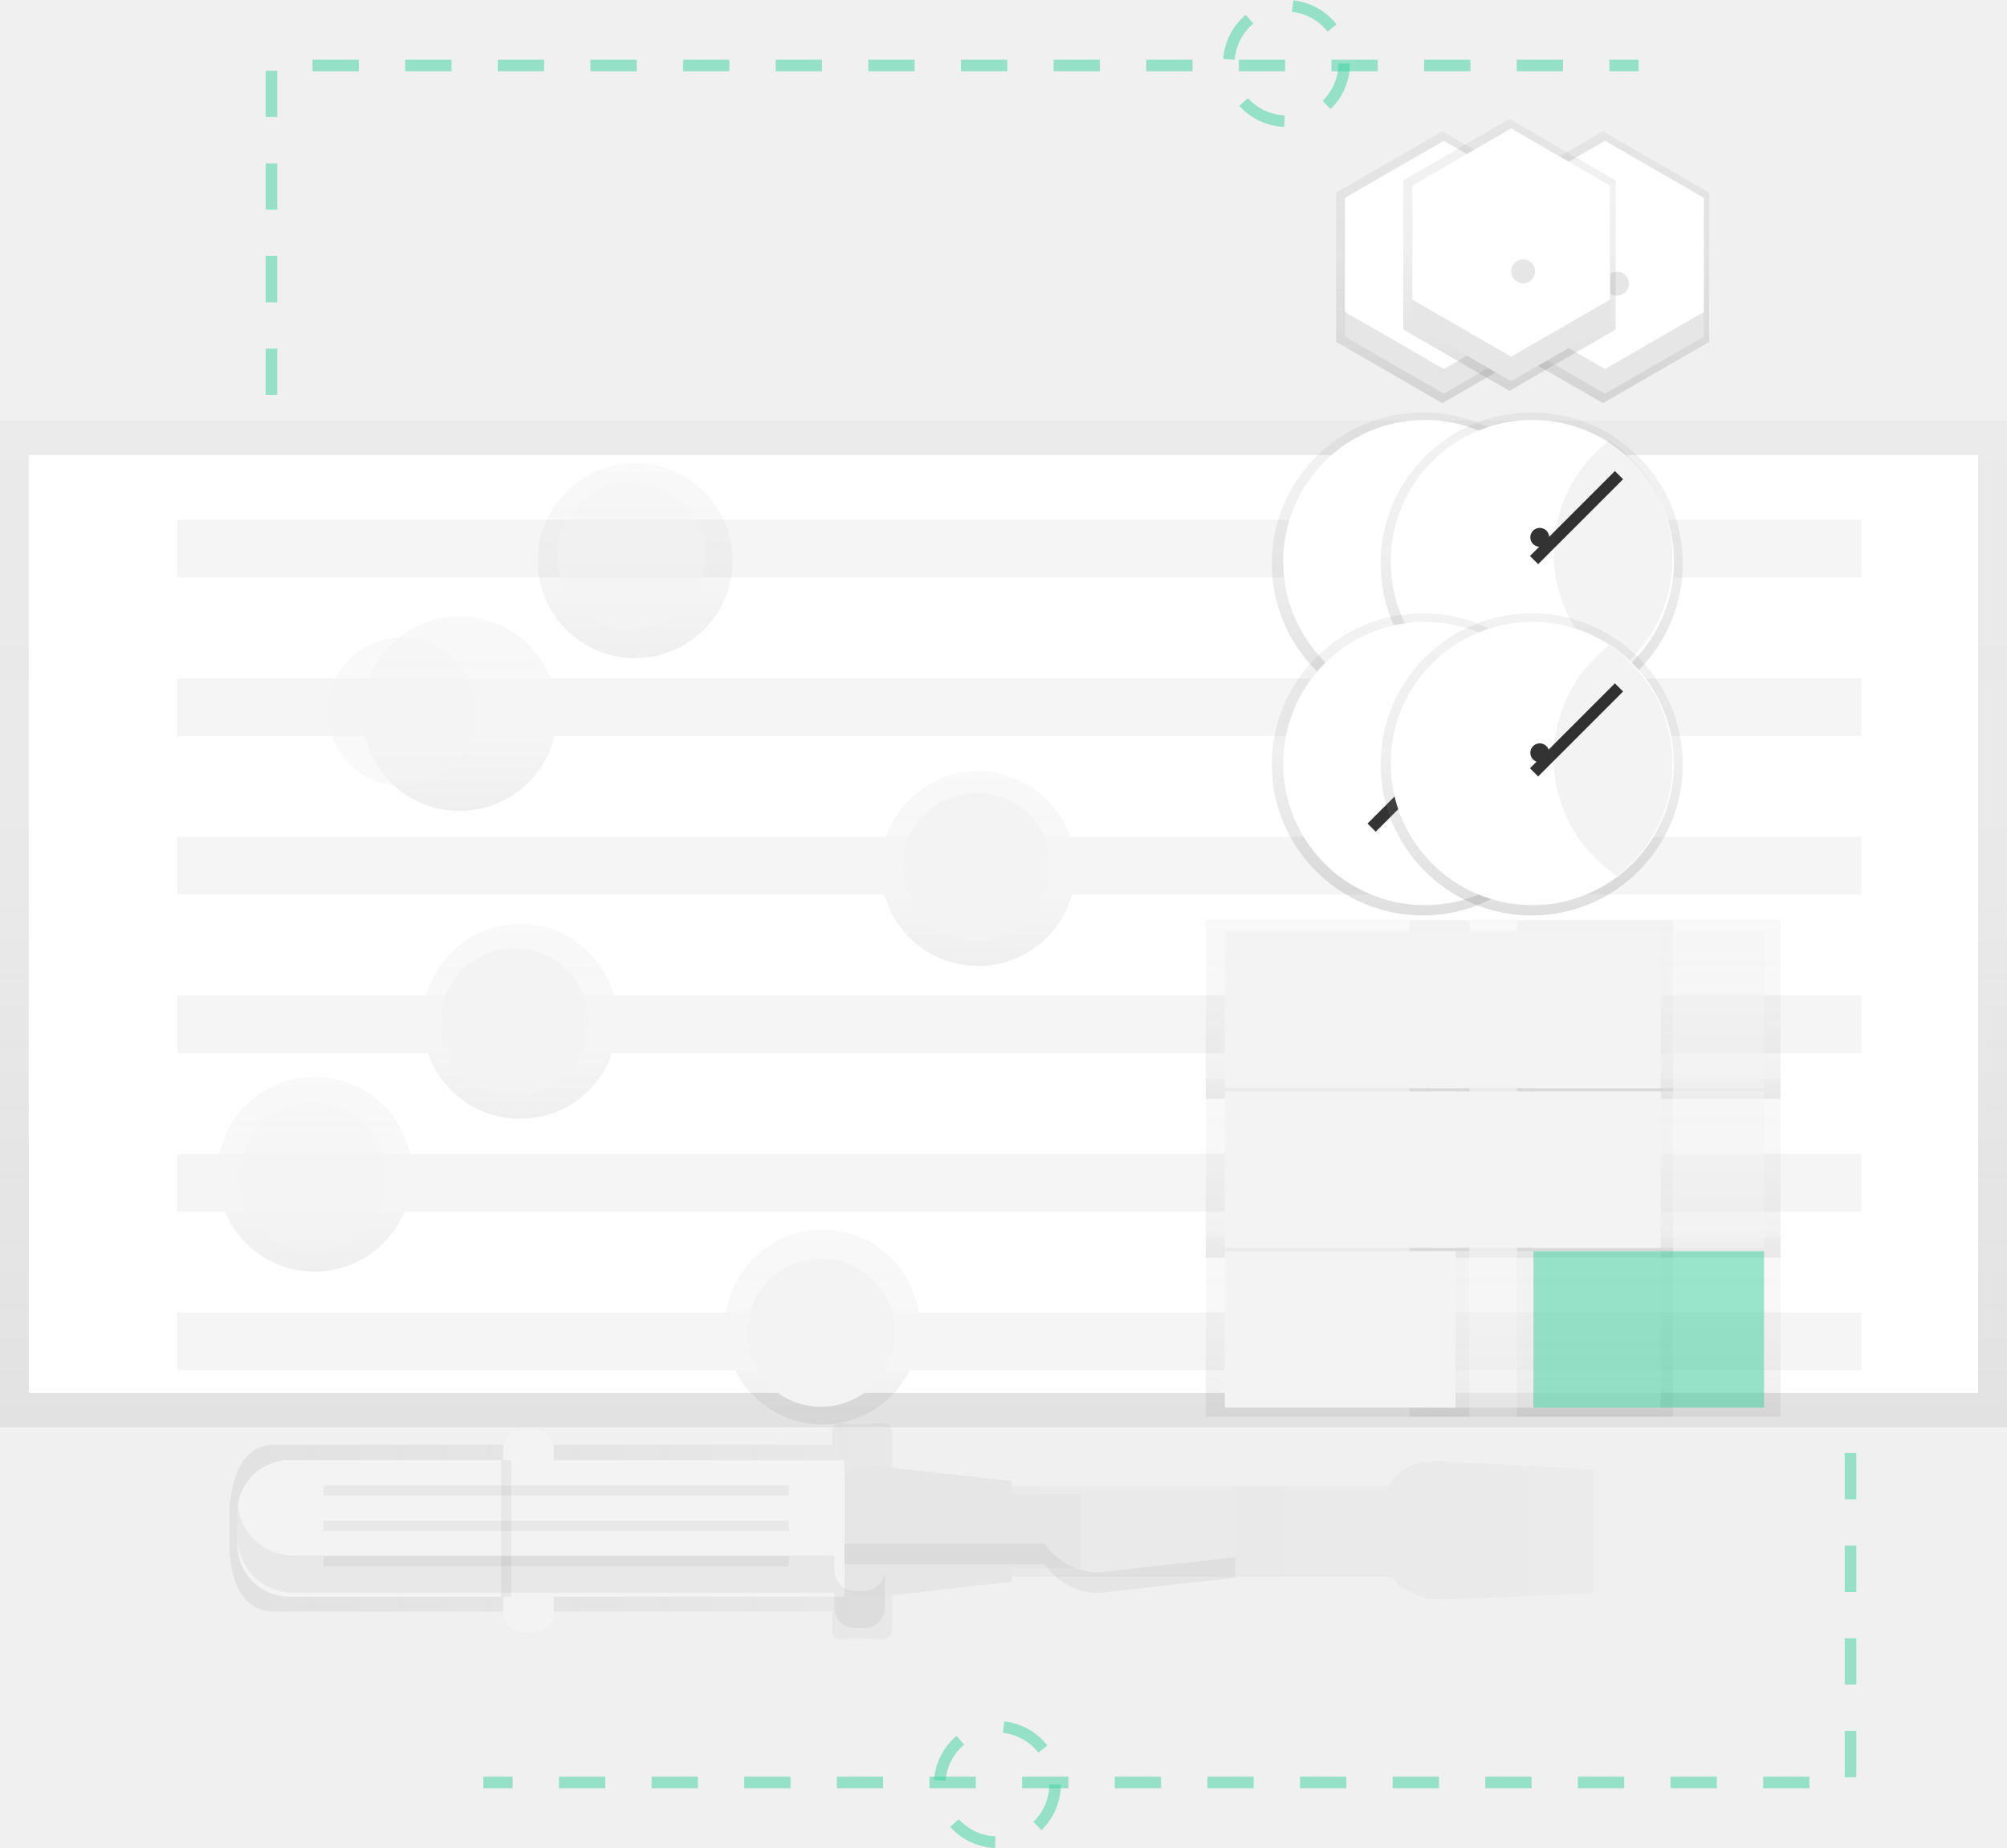
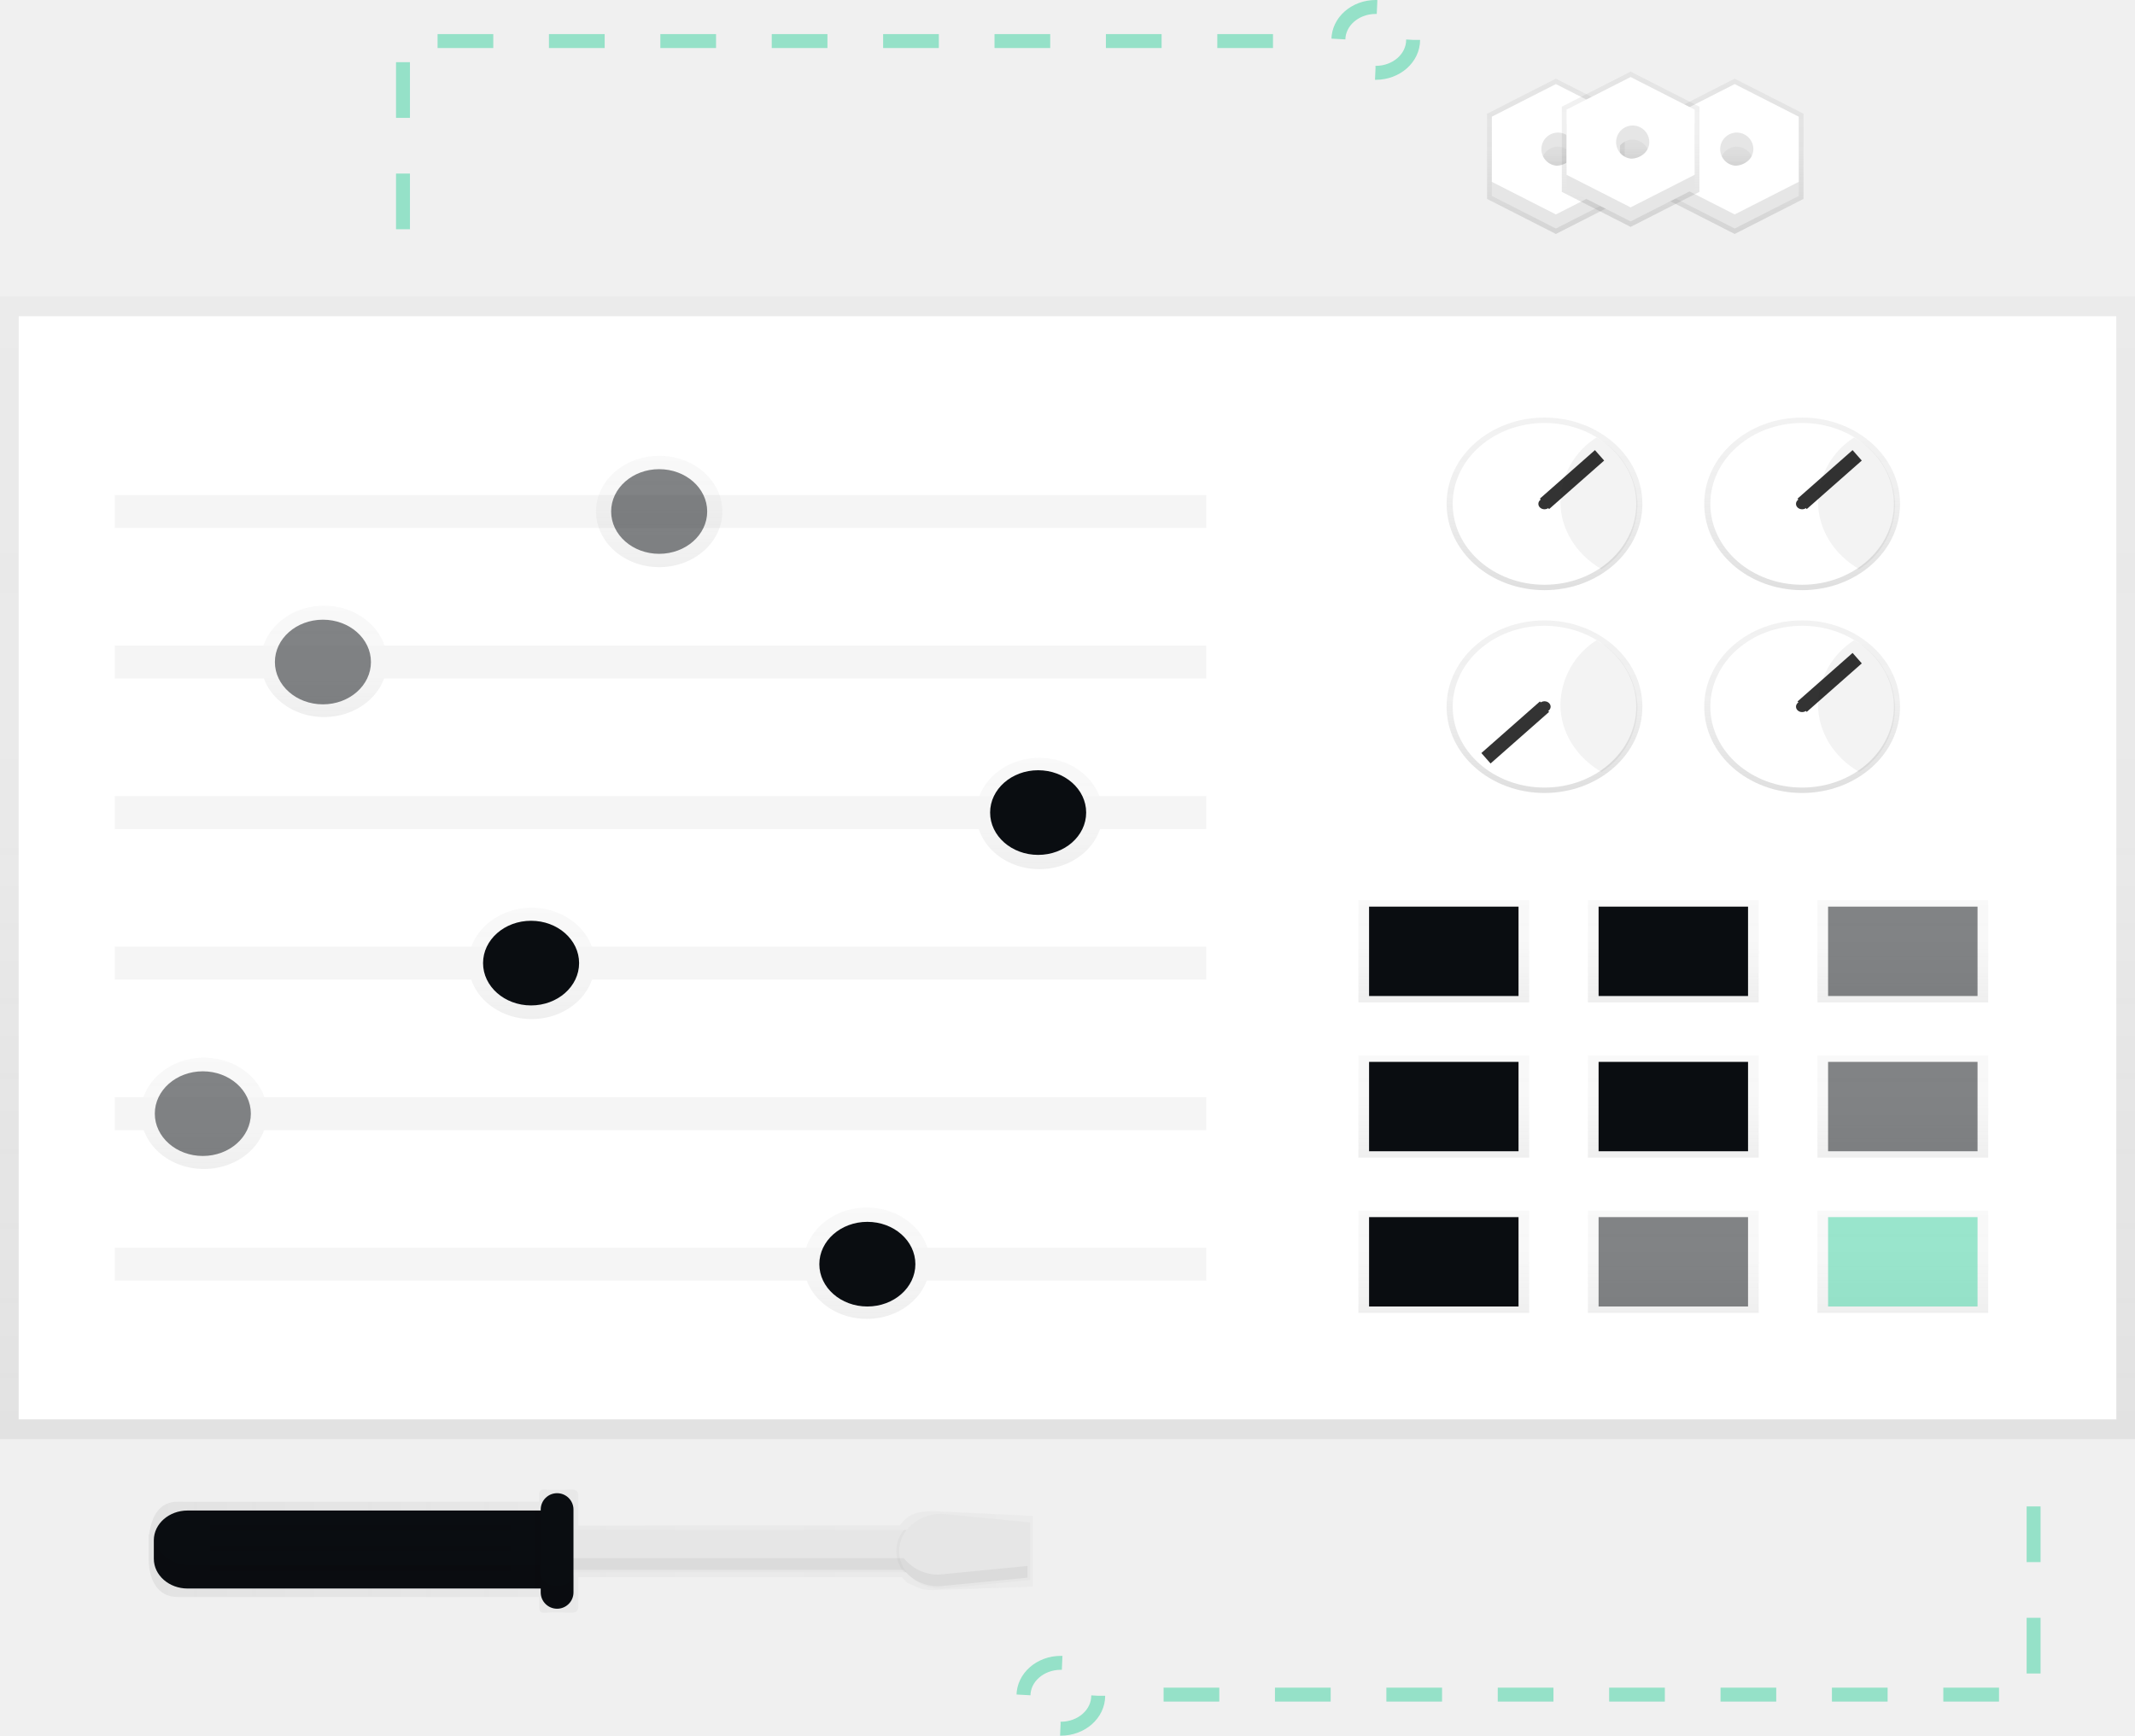
- <svg xmlns="http://www.w3.org/2000/svg" xmlns:xlink="http://www.w3.org/1999/xlink" width="520" height="478.801" viewBox="0 0 520 478.801">
+ <svg xmlns="http://www.w3.org/2000/svg" xmlns:xlink="http://www.w3.org/1999/xlink" id="undraw_control_panel1_20gm_1_" data-name="undraw_control_panel1_20gm (1)" width="460" height="374" viewBox="0 0 460 374">
  <defs>
    <linearGradient id="linear-gradient" x1="0.5" y1="1" x2="0.5" gradientUnits="objectBoundingBox">
      <stop offset="0" stop-color="gray" stop-opacity="0.251" />
      <stop offset="0.54" stop-color="gray" stop-opacity="0.122" />
      <stop offset="1" stop-color="gray" stop-opacity="0.102" />
    </linearGradient>
    <linearGradient id="linear-gradient-8" x1="0.5" x2="0.5" y2="0" xlink:href="#linear-gradient" />
    <linearGradient id="linear-gradient-17" x1="0" y1="0.5" x2="1" y2="0.5" xlink:href="#linear-gradient" />
    <linearGradient id="linear-gradient-19" x1="0.5" x2="0.5" y2="-0.001" xlink:href="#linear-gradient" />
    <linearGradient id="linear-gradient-20" x1="0.5" x2="0.5" y2="0" xlink:href="#linear-gradient" />
    <linearGradient id="linear-gradient-24" x1="0.5" x2="0.5" y2="0" xlink:href="#linear-gradient" />
  </defs>
-   <g id="undraw_control_panel1_20gm_1_" data-name="undraw_control_panel1_20gm (1)" transform="translate(0 1.5)">
-     <rect id="Rectangle_62" data-name="Rectangle 62" width="520" height="260.799" transform="translate(0 107.501)" opacity="0.5" fill="url(#linear-gradient)" />
-     <rect id="Rectangle_63" data-name="Rectangle 63" width="505.06" height="242.969" transform="translate(7.47 116.412)" fill="#fff" />
-     <rect id="Rectangle_64" data-name="Rectangle 64" width="436.38" height="14.94" transform="translate(45.88 133.188)" fill="#f5f5f5" />
-     <circle id="Ellipse_37" data-name="Ellipse 37" cx="25.24" cy="25.24" r="25.24" transform="translate(139.318 118.551)" opacity="0.5" fill="url(#linear-gradient)" />
-     <circle id="Ellipse_38" data-name="Ellipse 38" cx="25.24" cy="25.24" r="25.24" transform="translate(93.853 158.142)" opacity="0.5" fill="url(#linear-gradient)" />
-     <circle id="Ellipse_39" data-name="Ellipse 39" cx="25.24" cy="25.24" r="25.24" transform="translate(228.186 198.315)" opacity="0.5" fill="url(#linear-gradient)" />
-     <circle id="Ellipse_40" data-name="Ellipse 40" cx="25.24" cy="25.24" r="25.24" transform="translate(109.5 237.905)" opacity="0.5" fill="url(#linear-gradient)" />
-     <circle id="Ellipse_41" data-name="Ellipse 41" cx="25.24" cy="25.24" r="25.24" transform="translate(56.29 277.496)" opacity="0.5" fill="url(#linear-gradient)" />
-     <circle id="Ellipse_42" data-name="Ellipse 42" cx="25.24" cy="25.24" r="25.24" transform="translate(187.844 317.087)" opacity="0.5" fill="url(#linear-gradient)" />
-     <circle id="Ellipse_43" data-name="Ellipse 43" cx="19.2" cy="19.2" r="19.2" transform="translate(144.353 123.492)" fill="#f3f3f3" opacity="0.5" />
-     <rect id="Rectangle_65" data-name="Rectangle 65" width="436.38" height="14.94" transform="translate(45.88 174.265)" fill="#f5f5f5" />
-     <circle id="Ellipse_44" data-name="Ellipse 44" cx="19.2" cy="19.2" r="19.2" transform="translate(84.874 163.71)" fill="#f3f3f3" opacity="0.5" />
-     <rect id="Rectangle_66" data-name="Rectangle 66" width="436.38" height="14.94" transform="translate(45.88 215.348)" fill="#f5f5f5" />
-     <circle id="Ellipse_45" data-name="Ellipse 45" cx="19.2" cy="19.2" r="19.2" transform="translate(233.867 203.934)" fill="#f3f3f3" />
-     <rect id="Rectangle_67" data-name="Rectangle 67" width="436.38" height="14.94" transform="translate(45.88 256.426)" fill="#f5f5f5" />
-     <circle id="Ellipse_46" data-name="Ellipse 46" cx="19.2" cy="19.2" r="19.2" transform="translate(114.098 244.152)" fill="#f3f3f3" />
-     <rect id="Rectangle_68" data-name="Rectangle 68" width="436.38" height="14.94" transform="translate(45.88 297.509)" fill="#f5f5f5" />
-     <circle id="Ellipse_47" data-name="Ellipse 47" cx="19.2" cy="19.2" r="19.2" transform="translate(61.89 284.375)" fill="#f3f3f3" opacity="0.5" />
-     <rect id="Rectangle_69" data-name="Rectangle 69" width="436.38" height="14.94" transform="translate(45.88 338.586)" fill="#f5f5f5" />
-     <circle id="Ellipse_48" data-name="Ellipse 48" cx="19.2" cy="19.2" r="19.2" transform="translate(193.526 324.593)" fill="#f3f3f3" />
-     <rect id="Rectangle_70" data-name="Rectangle 70" width="68.28" height="46.34" transform="translate(312.396 236.874)" opacity="0.5" fill="url(#linear-gradient-8)" />
-     <rect id="Rectangle_71" data-name="Rectangle 71" width="68.28" height="46.34" transform="translate(365.181 236.874)" opacity="0.5" fill="url(#linear-gradient-8)" />
-     <rect id="Rectangle_72" data-name="Rectangle 72" width="68.28" height="46.34" transform="translate(393.04 236.874)" opacity="0.5" fill="url(#linear-gradient-8)" />
-     <rect id="Rectangle_73" data-name="Rectangle 73" width="68.28" height="46.34" transform="translate(312.396 278.04)" opacity="0.5" fill="url(#linear-gradient-8)" />
-     <rect id="Rectangle_74" data-name="Rectangle 74" width="68.28" height="46.34" transform="translate(365.181 278.04)" opacity="0.5" fill="url(#linear-gradient-8)" />
-     <rect id="Rectangle_75" data-name="Rectangle 75" width="68.28" height="46.34" transform="translate(393.04 278.04)" opacity="0.5" fill="url(#linear-gradient-8)" />
-     <rect id="Rectangle_76" data-name="Rectangle 76" width="68.28" height="46.34" transform="translate(312.396 319.199)" opacity="0.5" fill="url(#linear-gradient)" />
-     <rect id="Rectangle_77" data-name="Rectangle 77" width="68.28" height="46.34" transform="translate(365.181 319.199)" opacity="0.5" fill="url(#linear-gradient)" />
-     <rect id="Rectangle_78" data-name="Rectangle 78" width="68.28" height="46.34" transform="translate(393.04 319.199)" opacity="0.5" fill="url(#linear-gradient)" />
-     <rect id="Rectangle_79" data-name="Rectangle 79" width="59.75" height="40.54" transform="translate(317.351 239.891)" fill="#f3f3f3" />
-     <rect id="Rectangle_80" data-name="Rectangle 80" width="59.75" height="40.54" transform="translate(370.554 239.891)" fill="#f3f3f3" />
-     <rect id="Rectangle_81" data-name="Rectangle 81" width="59.75" height="40.54" transform="translate(397.3 239.891)" fill="#f3f3f3" opacity="0.5" />
-     <rect id="Rectangle_82" data-name="Rectangle 82" width="59.75" height="40.54" transform="translate(317.351 281.286)" fill="#f3f3f3" />
-     <rect id="Rectangle_83" data-name="Rectangle 83" width="59.75" height="40.54" transform="translate(370.554 281.286)" fill="#f3f3f3" />
-     <rect id="Rectangle_84" data-name="Rectangle 84" width="59.75" height="40.54" transform="translate(397.3 281.286)" fill="#f3f3f3" opacity="0.5" />
-     <rect id="Rectangle_85" data-name="Rectangle 85" width="59.75" height="40.54" transform="translate(317.351 322.681)" fill="#f3f3f3" />
-     <rect id="Rectangle_86" data-name="Rectangle 86" width="59.75" height="40.54" transform="translate(370.554 322.681)" fill="#f3f3f3" opacity="0.5" />
-     <rect id="Rectangle_87" data-name="Rectangle 87" width="59.75" height="40.54" transform="translate(397.3 322.681)" fill="#3ad29f" opacity="0.5" />
-     <path id="Path_93" data-name="Path 93" d="M546.65,741.81c-6,0-10.45,1-13.61,6.5H404.4V734.45c0-3.6-4.6-2.25-7.63-2.25h-2.51c-3,0-5.5-1.35-5.5,2.25v3.09H244.28c-7.48,0-10.45,6.56-11.47,15.09,0-.22-.06-.43-.08-.65-.05.61-.08,1.23-.08,1.85v9.33c0,9.72,3.44,17.59,11.64,17.59H388.77v4.69c0,3.6,2.46,2.25,5.5,2.25h2.51c3,0,7.63,1.35,7.63-2.25V771.76H533.84a20,20,0,0,0,1.94,2.44c5.54,2.81,5.62,3.43,10.69,3.43l39.66-1.6V744Z" transform="translate(-173.22 -364.699)" opacity="0.5" fill="url(#linear-gradient-17)" />
-     <rect id="Rectangle_88" data-name="Rectangle 88" width="198.45" height="19.2" transform="translate(81.696 385.641)" fill="#e6e6e6" />
-     <path id="Path_94" data-name="Path 94" d="M531.58,759.95h0a17,17,0,0,0,3,9.6h2.5v-19.2h-2.5A17,17,0,0,0,531.58,759.95Z" transform="translate(-314.168 -364.699)" opacity="0.03" />
-     <path id="Path_95" data-name="Path 95" d="M585.06,773l-35.38,4a17,17,0,0,1-17-17h0a17,17,0,0,1,17-17l35.38,3.93Z" transform="translate(-322.873 -364.699)" fill="#e6e6e6" />
-     <path id="Path_96" data-name="Path 96" d="M534.55,763.15h-196v5.33h196a17,17,0,0,0,14.07,7.43L584,772v-5.33l-35.38,3.93A17,17,0,0,1,534.55,763.15Z" transform="translate(-263.905 -364.699)" opacity="0.05" />
-     <path id="Path_97" data-name="Path 97" d="M75,683.53H218.79v35.38H75a13.5,13.5,0,0,1-13.5-13.5V697A13.5,13.5,0,0,1,75,683.53Z" transform="translate(0 -306.699)" fill="#f3f3f3" />
-     <rect id="Rectangle_89" data-name="Rectangle 89" width="13.1" height="52.41" rx="5" transform="translate(130.378 368.971)" fill="#f3f3f3" />
-     <rect id="Rectangle_90" data-name="Rectangle 90" width="2.62" height="35.38" transform="translate(129.842 376.831)" opacity="0.05" />
-     <rect id="Rectangle_91" data-name="Rectangle 91" width="120.55" height="2.62" transform="translate(83.82 383.381)" opacity="0.05" />
-     <rect id="Rectangle_92" data-name="Rectangle 92" width="120.55" height="2.62" transform="translate(83.82 392.551)" opacity="0.05" />
-     <rect id="Rectangle_93" data-name="Rectangle 93" width="120.55" height="2.62" transform="translate(83.82 401.731)" opacity="0.05" />
-     <path id="Path_98" data-name="Path 98" d="M397.16,775.41h-2.43a5.33,5.33,0,0,1-5.33-5.33v-3.84H249.17a14.4,14.4,0,0,1-14.32-12.889,14.564,14.564,0,0,0-.08,1.519v6.57a14.4,14.4,0,0,0,14.4,14.4H389.39v3.84a5.33,5.33,0,0,0,5.33,5.33h2.43a5.33,5.33,0,0,0,5.33-5.33v-9.6a5.33,5.33,0,0,1-5.32,5.33Z" transform="translate(-173.22 -364.699)" opacity="0.05" />
-     <path id="Path_99" data-name="Path 99" d="M693.51,34.04,666,49.93V88.58l27.51,15.88,27.51-15.88V49.93Z" transform="translate(-278.192 -1.5)" fill="url(#linear-gradient)" />
-     <path id="Path_100" data-name="Path 100" d="M866.73,131.87a8.079,8.079,0,0,1-7.3-4.618,8.08,8.08,0,0,1,14.6,0,8.08,8.08,0,0,1-7.3,4.619Z" transform="translate(-461.992 -59.5)" opacity="0.5" fill="url(#linear-gradient-19)" />
-     <path id="Path_101" data-name="Path 101" d="M866.73,100.88l-25.61,14.78v29.57L866.73,160l25.61-14.78V115.67Zm0,37a3.1,3.1,0,1,1,0,.04Z" transform="translate(-450.884 -59.5)" fill="#e6e6e6" />
-     <path id="Path_102" data-name="Path 102" d="M866.73,94.48l-25.61,14.78v29.57l25.61,14.78,25.61-14.78V109.27Zm0,37a3.1,3.1,0,1,1,0,.04Z" transform="translate(-450.884 -59.5)" fill="#fff" />
-     <path id="Path_103" data-name="Path 103" d="M622.03,34.04,594.51,49.93V88.58l27.52,15.88,27.51-15.88V49.93Z" transform="translate(-248.333 -1.5)" fill="url(#linear-gradient-20)" />
-     <path id="Path_104" data-name="Path 104" d="M795.25,131.87a8.079,8.079,0,0,1-7.3-4.618,8.08,8.08,0,0,1,14.6,0,8.08,8.08,0,0,1-7.3,4.619Z" transform="translate(-417.625 -59.5)" opacity="0.5" fill="url(#linear-gradient-19)" />
-     <path id="Path_105" data-name="Path 105" d="M795.25,100.88l-25.61,14.78v29.57L795.25,160l25.61-14.78V115.67Zm0,37a3.1,3.1,0,1,1,0,.04Z" transform="translate(-421.168 -59.5)" fill="#e6e6e6" />
-     <path id="Path_106" data-name="Path 106" d="M795.25,94.48l-25.61,14.78v29.57l25.61,14.78,25.61-14.78V109.27Zm0,37a3.1,3.1,0,1,1,0,.04Z" transform="translate(-421.168 -59.5)" fill="#fff" />
-     <path id="Path_107" data-name="Path 107" d="M651.9,30.84,624.39,46.73V85.37l27.51,15.89,27.51-15.89V46.73Z" transform="translate(-260.811 -1.5)" fill="url(#linear-gradient)" />
-     <path id="Path_108" data-name="Path 108" d="M825.12,128.67a8.079,8.079,0,0,1-7.3-4.618,8.08,8.08,0,0,1,14.6,0A8.08,8.08,0,0,1,825.12,128.67Z" transform="translate(-429.5 -59.5)" opacity="0.5" fill="url(#linear-gradient-19)" />
-     <path id="Path_109" data-name="Path 109" d="M825.12,97.68l-25.61,14.78V142l25.61,14.78L850.73,142V112.47Zm0,37a3.1,3.1,0,1,1,0,.04Z" transform="translate(-433.585 -59.5)" fill="#e6e6e6" />
-     <path id="Path_110" data-name="Path 110" d="M825.12,91.28l-25.61,14.78v29.57l25.61,14.78,25.61-14.78V106.07Zm0,37a3.1,3.1,0,1,1,0,.04Z" transform="translate(-433.585 -59.5)" fill="#fff" />
-     <path id="Path_111" data-name="Path 111" d="M161.11,102.33V16.97H515.33" transform="translate(-90.773 -1.5)" fill="none" stroke="#3ad29f" stroke-miterlimit="10" stroke-width="3" stroke-dasharray="12" opacity="0.5" />
-     <circle id="Ellipse_49" data-name="Ellipse 49" cx="14.94" cy="14.94" r="14.94" transform="translate(318.39)" fill="none" stroke="#3ad29f" stroke-miterlimit="10" stroke-width="3" stroke-dasharray="12" opacity="0.5" />
-     <path id="Path_112" data-name="Path 112" d="M813.01,681.67v85.36H458.78" transform="translate(-333.55 -306.699)" fill="none" stroke="#3ad29f" stroke-miterlimit="10" stroke-width="3" stroke-dasharray="12" opacity="0.5" />
-     <circle id="Ellipse_50" data-name="Ellipse 50" cx="14.94" cy="14.94" r="14.94" transform="translate(243.474 445.921)" fill="none" stroke="#3ad29f" stroke-miterlimit="10" stroke-width="3" stroke-dasharray="12" opacity="0.5" />
-     <circle id="Ellipse_51" data-name="Ellipse 51" cx="39.14" cy="39.14" r="39.14" transform="translate(329.511 105.365)" fill="url(#linear-gradient-24)" />
-     <circle id="Ellipse_52" data-name="Ellipse 52" cx="36.69" cy="36.69" r="36.69" transform="translate(332.476 107.319)" fill="#fff" />
-     <circle id="Ellipse_53" data-name="Ellipse 53" cx="2.45" cy="2.45" r="2.45" transform="translate(373.295 135.276)" fill="#333" />
-     <line id="Line_5" data-name="Line 5" y1="22.01" x2="22.01" transform="translate(369.788 121.604)" fill="none" stroke="#333" stroke-miterlimit="10" stroke-width="3" />
-     <path id="Path_113" data-name="Path 113" d="M797.05,283.92a36.65,36.65,0,0,0,16.44,30.59,36.68,36.68,0,0,0-2.05-59.71A36.62,36.62,0,0,0,797.05,283.92Z" transform="translate(-426.133 -142.137)" opacity="0.05" />
-     <circle id="Ellipse_54" data-name="Ellipse 54" cx="39.14" cy="39.14" r="39.14" transform="translate(357.711 105.365)" fill="url(#linear-gradient-24)" />
-     <circle id="Ellipse_55" data-name="Ellipse 55" cx="36.69" cy="36.69" r="36.69" transform="translate(360.32 107.319)" fill="#fff" />
-     <circle id="Ellipse_56" data-name="Ellipse 56" cx="2.45" cy="2.45" r="2.45" transform="translate(396.493 135.276)" fill="#333" />
-     <line id="Line_6" data-name="Line 6" y1="22.01" x2="22.01" transform="translate(397.461 121.604)" fill="none" stroke="#333" stroke-miterlimit="10" stroke-width="3" />
-     <path id="Path_114" data-name="Path 114" d="M900.05,283.92a36.65,36.65,0,0,0,16.44,30.59,36.68,36.68,0,0,0-2.05-59.71,36.62,36.62,0,0,0-14.39,29.12Z" transform="translate(-497.521 -142.137)" opacity="0.05" />
-     <circle id="Ellipse_57" data-name="Ellipse 57" cx="39.14" cy="39.14" r="39.14" transform="translate(329.511 157.409)" fill="url(#linear-gradient-24)" />
-     <circle id="Ellipse_58" data-name="Ellipse 58" cx="36.69" cy="36.69" r="36.69" transform="translate(332.476 159.639)" fill="#fff" />
-     <circle id="Ellipse_59" data-name="Ellipse 59" cx="2.45" cy="2.45" r="2.45" transform="translate(373.295 191.097)" fill="#333" />
-     <line id="Line_7" data-name="Line 7" x1="23.4" y2="23.4" transform="translate(355.376 189.536)" fill="none" stroke="#333" stroke-miterlimit="10" stroke-width="3" />
-     <path id="Path_115" data-name="Path 115" d="M797.05,375.92a36.65,36.65,0,0,0,16.44,30.59,36.68,36.68,0,0,0-2.05-59.71A36.62,36.62,0,0,0,797.05,375.92Z" transform="translate(-426.133 -181.065)" opacity="0.05" />
-     <circle id="Ellipse_60" data-name="Ellipse 60" cx="39.14" cy="39.14" r="39.14" transform="translate(357.711 157.409)" fill="url(#linear-gradient-24)" />
-     <circle id="Ellipse_61" data-name="Ellipse 61" cx="36.69" cy="36.69" r="36.69" transform="translate(360.32 159.639)" fill="#fff" />
-     <circle id="Ellipse_62" data-name="Ellipse 62" cx="2.45" cy="2.45" r="2.45" transform="translate(396.493 191.097)" fill="#333" />
-     <line id="Line_8" data-name="Line 8" y1="22.01" x2="22.01" transform="translate(397.461 176.61)" fill="none" stroke="#333" stroke-miterlimit="10" stroke-width="3" />
-     <path id="Path_116" data-name="Path 116" d="M900.05,375.92a36.65,36.65,0,0,0,16.44,30.59,36.68,36.68,0,0,0-2.05-59.71,36.62,36.62,0,0,0-14.39,29.12Z" transform="translate(-497.521 -181.065)" opacity="0.05" />
-   </g>
+   <rect id="Rectangle_223" data-name="Rectangle 223" width="460" height="246.171" transform="translate(0 63.914)" opacity="0.5" fill="url(#linear-gradient)" />
+   <rect id="Rectangle_224" data-name="Rectangle 224" width="451.948" height="237.701" transform="translate(4.026 68.147)" fill="#fff" />
+   <rect id="Rectangle_225" data-name="Rectangle 225" width="235.176" height="7.097" transform="translate(24.726 106.667)" fill="#f5f5f5" />
+   <ellipse id="Ellipse_158" data-name="Ellipse 158" cx="13.602" cy="11.99" rx="13.602" ry="11.99" transform="translate(128.421 98.226)" opacity="0.5" fill="url(#linear-gradient)" />
+   <ellipse id="Ellipse_159" data-name="Ellipse 159" cx="13.602" cy="11.99" rx="13.602" ry="11.99" transform="translate(56.205 130.528)" opacity="0.5" fill="url(#linear-gradient)" />
+   <ellipse id="Ellipse_160" data-name="Ellipse 160" cx="13.602" cy="11.99" rx="13.602" ry="11.99" transform="translate(210.337 163.305)" opacity="0.5" fill="url(#linear-gradient)" />
+   <ellipse id="Ellipse_161" data-name="Ellipse 161" cx="13.602" cy="11.99" rx="13.602" ry="11.99" transform="translate(100.935 195.608)" opacity="0.5" fill="url(#linear-gradient)" />
+   <ellipse id="Ellipse_162" data-name="Ellipse 162" cx="13.602" cy="11.99" rx="13.602" ry="11.99" transform="translate(30.336 227.91)" opacity="0.5" fill="url(#linear-gradient)" />
+   <ellipse id="Ellipse_163" data-name="Ellipse 163" cx="13.602" cy="11.99" rx="13.602" ry="11.99" transform="translate(173.151 260.212)" opacity="0.5" fill="url(#linear-gradient)" />
+   <ellipse id="Ellipse_164" data-name="Ellipse 164" cx="10.347" cy="9.121" rx="10.347" ry="9.121" transform="translate(131.676 101.095)" fill="#0a0d11" opacity="0.5" />
+   <rect id="Rectangle_226" data-name="Rectangle 226" width="235.176" height="7.097" transform="translate(24.726 139.103)" fill="#f5f5f5" />
+   <ellipse id="Ellipse_165" data-name="Ellipse 165" cx="10.347" cy="9.121" rx="10.347" ry="9.121" transform="translate(59.228 133.53)" fill="#0a0d11" opacity="0.5" />
+   <rect id="Rectangle_227" data-name="Rectangle 227" width="235.176" height="7.097" transform="translate(24.726 171.542)" fill="#f5f5f5" />
+   <ellipse id="Ellipse_166" data-name="Ellipse 166" cx="10.347" cy="9.121" rx="10.347" ry="9.121" transform="translate(213.328 165.97)" fill="#0a0d11" />
+   <rect id="Rectangle_228" data-name="Rectangle 228" width="235.176" height="7.097" transform="translate(24.726 203.978)" fill="#f5f5f5" />
+   <ellipse id="Ellipse_167" data-name="Ellipse 167" cx="10.347" cy="9.121" rx="10.347" ry="9.121" transform="translate(104.077 198.406)" fill="#0a0d11" />
+   <rect id="Rectangle_229" data-name="Rectangle 229" width="235.176" height="7.097" transform="translate(24.726 236.418)" fill="#f5f5f5" />
+   <ellipse id="Ellipse_168" data-name="Ellipse 168" cx="10.347" cy="9.121" rx="10.347" ry="9.121" transform="translate(33.354 230.845)" fill="#0a0d11" opacity="0.5" />
+   <rect id="Rectangle_230" data-name="Rectangle 230" width="235.176" height="7.097" transform="translate(24.726 268.853)" fill="#f5f5f5" />
+   <ellipse id="Ellipse_169" data-name="Ellipse 169" cx="10.347" cy="9.121" rx="10.347" ry="9.121" transform="translate(176.53 263.281)" fill="#0a0d11" />
+   <rect id="Rectangle_231" data-name="Rectangle 231" width="36.798" height="22.013" transform="translate(292.674 193.988)" opacity="0.5" fill="url(#linear-gradient-8)" />
+   <rect id="Rectangle_232" data-name="Rectangle 232" width="36.798" height="22.013" transform="translate(342.126 193.988)" opacity="0.5" fill="url(#linear-gradient-8)" />
+   <rect id="Rectangle_233" data-name="Rectangle 233" width="36.798" height="22.013" transform="translate(391.578 193.988)" opacity="0.5" fill="url(#linear-gradient-8)" />
+   <rect id="Rectangle_234" data-name="Rectangle 234" width="36.798" height="22.013" transform="translate(292.674 227.439)" opacity="0.5" fill="url(#linear-gradient-8)" />
+   <rect id="Rectangle_235" data-name="Rectangle 235" width="36.798" height="22.013" transform="translate(342.126 227.439)" opacity="0.5" fill="url(#linear-gradient-8)" />
+   <rect id="Rectangle_236" data-name="Rectangle 236" width="36.798" height="22.013" transform="translate(391.578 227.439)" opacity="0.5" fill="url(#linear-gradient-8)" />
+   <rect id="Rectangle_237" data-name="Rectangle 237" width="36.798" height="22.013" transform="translate(292.674 260.886)" opacity="0.5" fill="url(#linear-gradient)" />
+   <rect id="Rectangle_238" data-name="Rectangle 238" width="36.798" height="22.013" transform="translate(342.126 260.886)" opacity="0.5" fill="url(#linear-gradient)" />
+   <rect id="Rectangle_239" data-name="Rectangle 239" width="36.798" height="22.013" transform="translate(391.578 260.886)" opacity="0.5" fill="url(#linear-gradient)" />
+   <rect id="Rectangle_240" data-name="Rectangle 240" width="32.201" height="19.258" transform="translate(294.976 195.361)" fill="#0a0d11" />
+   <rect id="Rectangle_241" data-name="Rectangle 241" width="32.201" height="19.258" transform="translate(344.427 195.361)" fill="#0a0d11" />
+   <rect id="Rectangle_242" data-name="Rectangle 242" width="32.201" height="19.258" transform="translate(393.874 195.361)" fill="#0a0d11" opacity="0.5" />
+   <rect id="Rectangle_243" data-name="Rectangle 243" width="32.201" height="19.258" transform="translate(294.976 228.812)" fill="#0a0d11" />
+   <rect id="Rectangle_244" data-name="Rectangle 244" width="32.201" height="19.258" transform="translate(344.427 228.812)" fill="#0a0d11" />
+   <rect id="Rectangle_245" data-name="Rectangle 245" width="32.201" height="19.258" transform="translate(393.874 228.812)" fill="#0a0d11" opacity="0.5" />
+   <rect id="Rectangle_246" data-name="Rectangle 246" width="32.201" height="19.258" transform="translate(294.976 262.264)" fill="#0a0d11" />
+   <rect id="Rectangle_247" data-name="Rectangle 247" width="32.201" height="19.258" transform="translate(344.427 262.264)" fill="#0a0d11" opacity="0.5" />
+   <rect id="Rectangle_248" data-name="Rectangle 248" width="32.201" height="19.258" transform="translate(393.874 262.264)" fill="#3ad29f" opacity="0.5" />
+   <path id="Path_334" data-name="Path 334" d="M401.873,736.635c-3.234,0-5.632.475-7.335,3.088H325.21v-6.584c0-1.71-2.479-1.069-4.112-1.069h-1.353c-1.617,0-2.964-.641-2.964,1.069v1.468H238.918c-4.031,0-5.632,3.116-6.181,7.168a3.046,3.046,0,0,0-.043-.309c-.027.29-.043.584-.043.879v4.432c0,4.617,1.854,8.356,6.273,8.356h77.864v2.228c0,1.71,1.326,1.069,2.964,1.069H321.1c1.617,0,4.112.641,4.112-1.069v-6.5h69.753a9.8,9.8,0,0,0,1.046,1.159c2.986,1.335,3.029,1.629,5.761,1.629l21.374-.76V737.675Z" transform="translate(-200.622 -411.016)" opacity="0.5" fill="url(#linear-gradient-17)" />
+   <rect id="Rectangle_249" data-name="Rectangle 249" width="106.95" height="9.121" transform="translate(89.699 329.671)" fill="#e6e6e6" />
+   <path id="Path_335" data-name="Path 335" d="M531.58,754.91h0a7.428,7.428,0,0,0,1.617,4.56h1.347V750.35H533.2A7.428,7.428,0,0,0,531.58,754.91Z" transform="translate(-338.451 -420.674)" opacity="0.03" />
+   <path id="Path_336" data-name="Path 336" d="M560.909,757.251l-19.067,1.9c-5.06,0-9.162-3.616-9.162-8.076h0c0-4.46,4.1-8.076,9.162-8.076l19.067,1.867Z" transform="translate(-338.958 -416.816)" fill="#e6e6e6" />
+   <path id="Path_337" data-name="Path 337" d="M444.179,763.15H338.55v2.532H444.179a9.561,9.561,0,0,0,7.583,3.529l19.067-1.857v-2.532l-19.067,1.867A9.558,9.558,0,0,1,444.179,763.15Z" transform="translate(-249.449 -427.394)" opacity="0.05" />
+   <path id="Path_338" data-name="Path 338" d="M68.775,683.53h77.492v16.807H68.775c-4.018,0-7.276-2.871-7.276-6.413v-3.995C61.509,686.393,64.764,683.53,68.775,683.53Z" transform="translate(-28.356 -358.044)" fill="#0a0d11" />
+   <rect id="Rectangle_250" data-name="Rectangle 250" width="7.06" height="24.896" rx="3.53" transform="translate(116.5 321.752)" fill="#0a0d11" />
+   <rect id="Rectangle_251" data-name="Rectangle 251" width="1.412" height="16.807" transform="translate(115.088 325.486)" opacity="0.05" />
+   <rect id="Rectangle_252" data-name="Rectangle 252" width="64.967" height="1.245" transform="translate(45.173 328.598)" opacity="0.05" />
+   <rect id="Rectangle_253" data-name="Rectangle 253" width="64.967" height="1.245" transform="translate(45.173 332.954)" opacity="0.05" />
+   <rect id="Rectangle_254" data-name="Rectangle 254" width="64.967" height="1.245" transform="translate(45.173 337.314)" opacity="0.05" />
+   <path id="Path_339" data-name="Path 339" d="M322.286,763.829h-1.31A2.718,2.718,0,0,1,318.1,761.3v-1.824H242.531c-3.971,0-7.3-2.642-7.717-6.123a6.1,6.1,0,0,0-.043.722v3.121c0,3.778,3.474,6.841,7.76,6.841H318.1v1.824a2.718,2.718,0,0,0,2.872,2.532h1.31a2.718,2.718,0,0,0,2.872-2.532V761.3a2.718,2.718,0,0,1-2.867,2.532Z" transform="translate(-201.599 -422.249)" opacity="0.05" />
+   <path id="Path_340" data-name="Path 340" d="M680.826,34.04,666,41.588v18.36l14.826,7.544,14.826-7.544V41.588Z" transform="translate(-307.076 -17.082)" fill="url(#linear-gradient)" />
+   <path id="Path_341" data-name="Path 341" d="M863.365,127.022a4.432,4.432,0,0,1-3.934-2.194,4.625,4.625,0,0,1,7.868,0A4.432,4.432,0,0,1,863.365,127.022Z" transform="translate(-489.614 -91.144)" opacity="0.5" fill="url(#linear-gradient-19)" />
+   <path id="Path_342" data-name="Path 342" d="M854.922,100.88l-13.8,7.021v14.047l13.8,7.016,13.8-7.021V107.906Zm0,17.576a3.577,3.577,0,1,1,4.026-3.548,3.346,3.346,0,0,1-1.172,2.521,4.315,4.315,0,0,1-2.854,1.046Z" transform="translate(-481.172 -79.723)" fill="#e6e6e6" />
+   <path id="Path_343" data-name="Path 343" d="M854.922,94.48l-13.8,7.021v14.047l13.8,7.021,13.8-7.021V101.506Zm0,17.576a3.577,3.577,0,1,1,4.026-3.553,3.345,3.345,0,0,1-1.169,2.525,4.314,4.314,0,0,1-2.856,1.048Z" transform="translate(-481.172 -76.363)" fill="#fff" />
+   <path id="Path_344" data-name="Path 344" d="M609.341,34.04,594.51,41.588v18.36l14.831,7.544,14.826-7.544V41.588Z" transform="translate(-274.113 -17.082)" fill="url(#linear-gradient-20)" />
+   <path id="Path_345" data-name="Path 345" d="M791.885,127.022a4.432,4.432,0,0,1-3.934-2.194,4.625,4.625,0,0,1,7.868,0A4.433,4.433,0,0,1,791.885,127.022Z" transform="translate(-456.657 -91.144)" opacity="0.5" fill="url(#linear-gradient-19)" />
+   <path id="Path_346" data-name="Path 346" d="M783.442,100.88l-13.8,7.021v14.047l13.8,7.016,13.8-7.021V107.906Zm0,17.576a3.577,3.577,0,1,1,4.026-3.548,3.346,3.346,0,0,1-1.171,2.521,4.315,4.315,0,0,1-2.854,1.046Z" transform="translate(-448.214 -79.723)" fill="#e6e6e6" />
+   <path id="Path_347" data-name="Path 347" d="M783.442,94.48l-13.8,7.021v14.047l13.8,7.021,13.8-7.021V101.506Zm0,17.576a3.577,3.577,0,1,1,4.026-3.548,3.346,3.346,0,0,1-1.171,2.521,4.315,4.315,0,0,1-2.854,1.046Z" transform="translate(-448.214 -76.363)" fill="#fff" />
+   <path id="Path_348" data-name="Path 348" d="M639.216,30.84,624.39,38.388V56.743l14.826,7.548,14.826-7.548V38.388Z" transform="translate(-287.89 -15.403)" fill="url(#linear-gradient)" />
+   <path id="Path_349" data-name="Path 349" d="M821.754,123.822a4.432,4.432,0,0,1-3.934-2.194,4.625,4.625,0,0,1,7.868,0A4.432,4.432,0,0,1,821.754,123.822Z" transform="translate(-470.429 -89.464)" opacity="0.5" fill="url(#linear-gradient-19)" />
+   <path id="Path_350" data-name="Path 350" d="M813.312,97.68l-13.8,7.021v14.032l13.8,7.021,13.8-7.021V104.706Zm0,17.576a3.577,3.577,0,1,1,4.026-3.548,3.346,3.346,0,0,1-1.171,2.521,4.315,4.315,0,0,1-2.854,1.046Z" transform="translate(-461.986 -78.043)" fill="#e6e6e6" />
+   <path id="Path_351" data-name="Path 351" d="M813.312,91.28,799.51,98.3v14.047l13.8,7.021,13.8-7.021V98.306Zm0,17.576a3.577,3.577,0,1,1,4.026-3.548,3.346,3.346,0,0,1-1.171,2.521,4.315,4.315,0,0,1-2.854,1.046Z" transform="translate(-461.986 -74.683)" fill="#fff" />
+   <path id="Path_352" data-name="Path 352" d="M161.11,57.519V16.97h190.9" transform="translate(-74.284 -8.121)" fill="none" stroke="#3ad29f" stroke-miterlimit="10" stroke-width="3" stroke-dasharray="12" opacity="0.5" />
+   <ellipse id="Ellipse_170" data-name="Ellipse 170" cx="8.052" cy="7.097" rx="8.052" ry="7.097" transform="translate(288.363 1.5)" fill="none" stroke="#3ad29f" stroke-miterlimit="10" stroke-width="3" stroke-dasharray="12" opacity="0.5" />
+   <path id="Path_353" data-name="Path 353" d="M649.684,681.67v40.549H458.78" transform="translate(-211.532 -357.067)" fill="none" stroke="#3ad29f" stroke-miterlimit="10" stroke-width="3" stroke-dasharray="12" opacity="0.5" />
+   <ellipse id="Ellipse_171" data-name="Ellipse 171" cx="8.052" cy="7.097" rx="8.052" ry="7.097" transform="translate(220.512 358.306)" fill="none" stroke="#3ad29f" stroke-miterlimit="10" stroke-width="3" stroke-dasharray="12" opacity="0.5" />
+   <ellipse id="Ellipse_172" data-name="Ellipse 172" cx="21.094" cy="18.593" rx="21.094" ry="18.593" transform="translate(311.677 89.979)" fill="url(#linear-gradient-24)" />
+   <ellipse id="Ellipse_173" data-name="Ellipse 173" cx="19.773" cy="17.429" rx="19.773" ry="17.429" transform="translate(312.997 91.143)" fill="#fff" />
+   <ellipse id="Ellipse_174" data-name="Ellipse 174" cx="1.32" cy="1.164" rx="1.32" ry="1.164" transform="translate(331.45 107.408)" fill="#333" />
+   <line id="Line_24" data-name="Line 24" y1="10.455" x2="11.862" transform="translate(332.77 98.117)" fill="none" stroke="#333" stroke-miterlimit="10" stroke-width="3" />
+   <path id="Path_354" data-name="Path 354" d="M797.05,268.633c0,5.848,3.325,11.306,8.86,14.531a16.722,16.722,0,0,0,7.74-14.433,17.072,17.072,0,0,0-8.844-13.931A16.771,16.771,0,0,0,797.05,268.633Z" transform="translate(-460.852 -160.526)" opacity="0.05" />
+   <ellipse id="Ellipse_175" data-name="Ellipse 175" cx="21.094" cy="18.593" rx="21.094" ry="18.593" transform="translate(367.186 89.979)" fill="url(#linear-gradient-24)" />
+   <ellipse id="Ellipse_176" data-name="Ellipse 176" cx="19.773" cy="17.429" rx="19.773" ry="17.429" transform="translate(368.507 91.143)" fill="#fff" />
+   <ellipse id="Ellipse_177" data-name="Ellipse 177" cx="1.32" cy="1.164" rx="1.32" ry="1.164" transform="translate(386.959 107.408)" fill="#333" />
+   <line id="Line_25" data-name="Line 25" y1="10.455" x2="11.862" transform="translate(388.28 98.117)" fill="none" stroke="#333" stroke-miterlimit="10" stroke-width="3" />
+   <path id="Path_355" data-name="Path 355" d="M900.05,268.633c0,5.848,3.325,11.306,8.86,14.531a16.723,16.723,0,0,0,7.74-14.433A17.072,17.072,0,0,0,907.8,254.8,16.771,16.771,0,0,0,900.05,268.633Z" transform="translate(-508.343 -160.526)" opacity="0.05" />
+   <ellipse id="Ellipse_178" data-name="Ellipse 178" cx="21.094" cy="18.593" rx="21.094" ry="18.593" transform="translate(311.677 133.682)" fill="url(#linear-gradient-24)" />
+   <ellipse id="Ellipse_179" data-name="Ellipse 179" cx="19.773" cy="17.429" rx="19.773" ry="17.429" transform="translate(312.997 134.846)" fill="#fff" />
+   <ellipse id="Ellipse_180" data-name="Ellipse 180" cx="1.32" cy="1.164" rx="1.32" ry="1.164" transform="translate(331.45 151.111)" fill="#333" />
+   <line id="Line_26" data-name="Line 26" x1="12.611" y2="11.116" transform="translate(320.16 152.275)" fill="none" stroke="#333" stroke-miterlimit="10" stroke-width="3" />
+   <path id="Path_356" data-name="Path 356" d="M797.05,360.633c0,5.848,3.325,11.306,8.86,14.531a16.722,16.722,0,0,0,7.74-14.433,17.072,17.072,0,0,0-8.844-13.931A16.771,16.771,0,0,0,797.05,360.633Z" transform="translate(-460.852 -208.823)" opacity="0.05" />
+   <ellipse id="Ellipse_181" data-name="Ellipse 181" cx="21.094" cy="18.593" rx="21.094" ry="18.593" transform="translate(367.186 133.682)" fill="url(#linear-gradient-24)" />
+   <ellipse id="Ellipse_182" data-name="Ellipse 182" cx="19.773" cy="17.429" rx="19.773" ry="17.429" transform="translate(368.507 134.846)" fill="#fff" />
+   <ellipse id="Ellipse_183" data-name="Ellipse 183" cx="1.32" cy="1.164" rx="1.32" ry="1.164" transform="translate(386.959 151.111)" fill="#333" />
+   <line id="Line_27" data-name="Line 27" y1="10.455" x2="11.862" transform="translate(388.28 141.82)" fill="none" stroke="#333" stroke-miterlimit="10" stroke-width="3" />
+   <path id="Path_357" data-name="Path 357" d="M900.05,360.633c0,5.848,3.325,11.306,8.86,14.531a16.723,16.723,0,0,0,7.74-14.433A17.072,17.072,0,0,0,907.8,346.8,16.771,16.771,0,0,0,900.05,360.633Z" transform="translate(-508.343 -208.823)" opacity="0.05" />
</svg>
